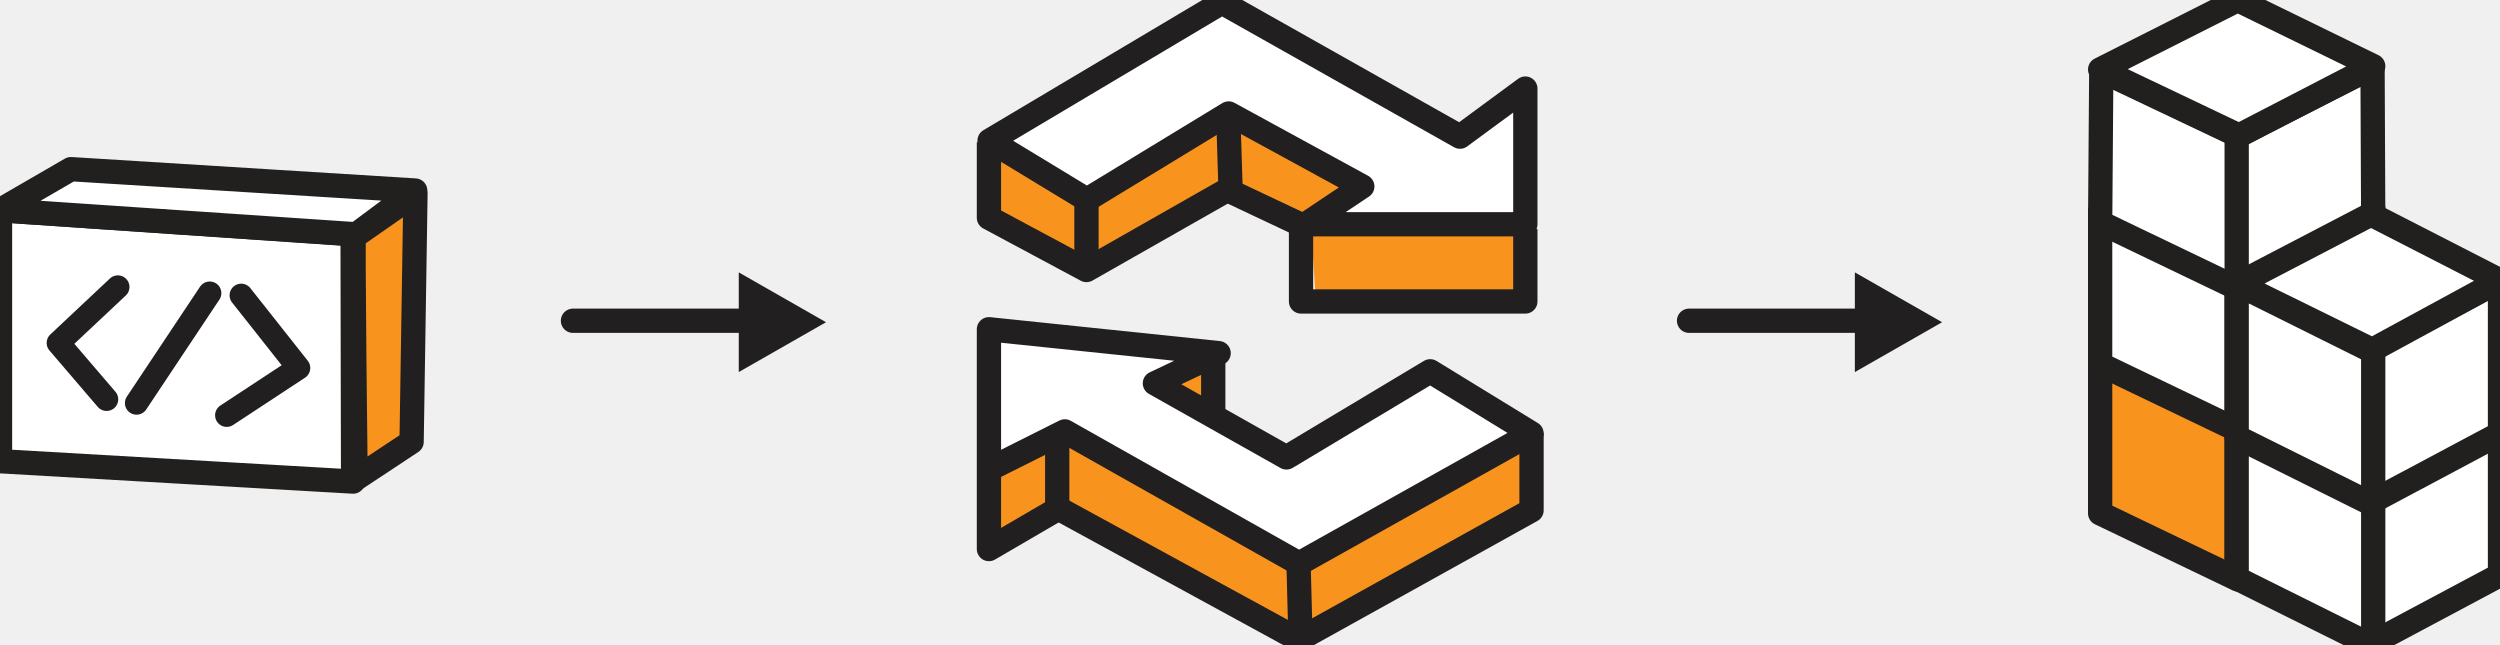
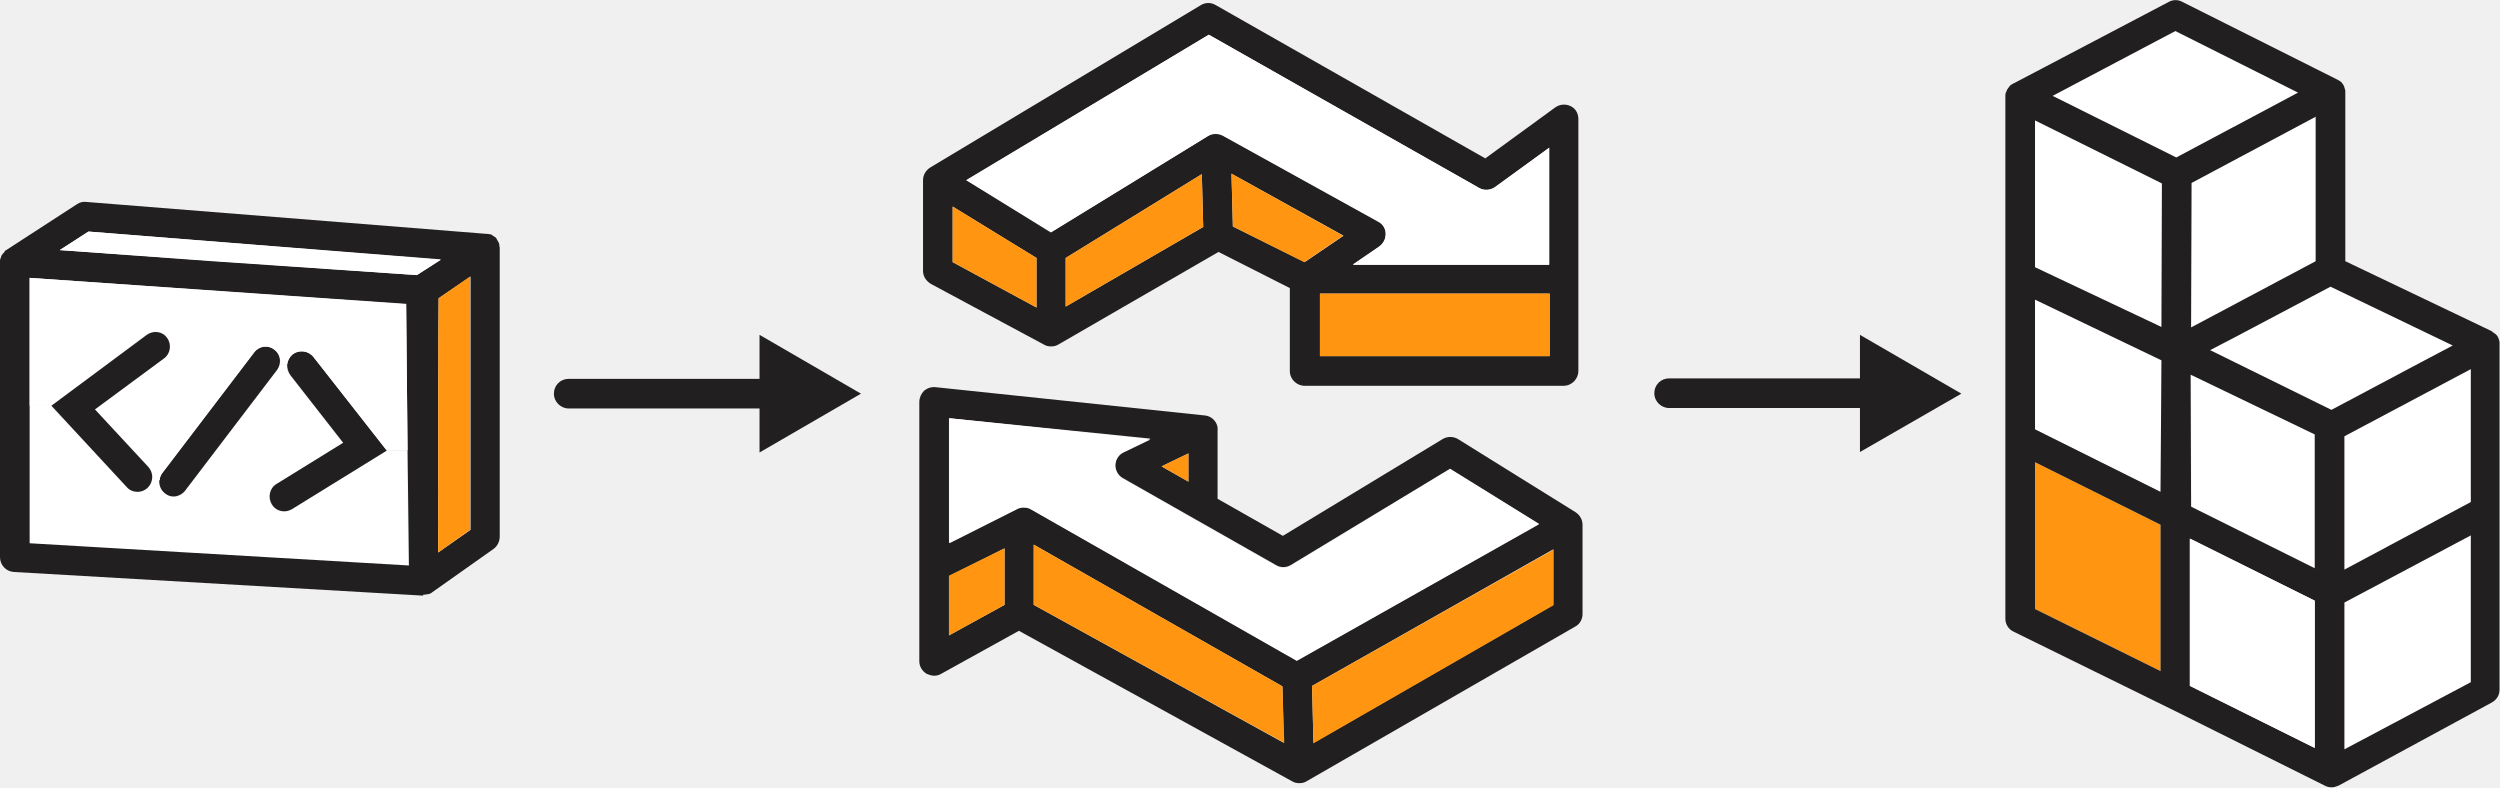
- <svg xmlns="http://www.w3.org/2000/svg" version="1.1" id="Layer_1" x="0px" y="0px" width="225px" height="58px" viewBox="0 0 225 58" enable-background="new 0 0 225 58" xml:space="preserve">
+ <svg xmlns="http://www.w3.org/2000/svg" version="1.1" id="Layer_1" x="0px" y="0px" viewBox="0 0 539.8 170" style="enable-background:new 0 0 539.8 170;" xml:space="preserve">
+   <style type="text/css">
+ 	.st0{fill:#FF9510;}
+ 	.st1{fill:#FFFFFF;}
+ 	.st2{fill:#211F1F;}
+ </style>
  <g>
-     <g>
+     <g id="XMLID_6_">
      <g>
-         <polygon fill="#F8941D" points="88.565,42.735 88.565,49.414 94.806,46.075 116.94,57.779 137.719,45.831 137.719,39.006      109.397,44.367 109.433,32.306    " />
-         <polygon fill="#F8941D" points="118.452,27.564 137.719,27.564 137.719,20.229 115.601,13.261 110.65,10.962 97.623,17.975      89.443,12.659 89.443,19.598 98.574,23.962 110.855,16.726 118.027,20.797    " />
+         <polygon class="st0" points="439.4,99.8 466.5,113.3 466.5,144.9 439.4,131.5    " />
+         <polygon class="st1" points="466.7,77.8 466.5,106.2 439.4,92.7 439.4,64.7    " />
+         <polygon class="st1" points="533.5,79.7 533.5,108.4 506.2,122.9 506.2,94.2    " />
+         <path class="st2" d="M285,63.4v13.5h49.6V63.4H285z M265.9,37.5l0.3,11.4l15.5,7.7l8.4-5.7L265.9,37.5z M230.1,66.2L259.8,49     l-0.3-11.4l-29.4,18.1V66.2z M263.1,54.4l-34.6,20c-0.5,0.3-1,0.4-1.6,0.4c-0.5,0-1-0.1-1.5-0.4L201,61.3c-1-0.6-1.7-1.6-1.7-2.8     V38.9c0,0,0,0,0,0c0-1.1,0.6-2.1,1.5-2.7l58.5-35.1c1-0.6,2.2-0.6,3.2,0l58.2,33.1l15.1-11c1-0.7,2.2-0.8,3.3-0.3     s1.7,1.6,1.7,2.8v34.6v19.8c0,1.7-1.4,3.2-3.2,3.2h-55.9c-1.7,0-3.2-1.4-3.2-3.2V62.2L263.1,54.4z M226.9,50.2l33.9-20.8     c1-0.6,2.2-0.6,3.2-0.1l33.6,18.6c1,0.5,1.6,1.5,1.6,2.6c0.1,1.1-0.5,2.1-1.4,2.8l-5.7,3.9h42.4V31.9l-11.7,8.5     c-1,0.7-2.4,0.8-3.4,0.2L261,7.5l-52.4,31.4L226.9,50.2z M223.8,55.7l-18.1-11.1v12l18.1,9.8V55.7z" />
+         <polygon class="st0" points="266.2,48.9 265.9,37.5 290,50.9 281.6,56.6    " />
+         <path class="st1" d="M34.4,103.7c-0.1,1.1,0.3,2.2,1.2,2.9c0.6,0.4,1.3,0.7,1.9,0.7c1,0,1.9-0.4,2.5-1.3l19.8-26     c0.3-0.4,0.5-0.9,0.6-1.4l1.5,0.2c-0.1,0.8,0.1,1.6,0.7,2.3l11.4,14.6l-14.4,8.9c-1.5,0.9-2,2.9-1,4.4c0.6,1,1.6,1.5,2.7,1.5     c0.6,0,1.1-0.1,1.7-0.5l20.4-12.6l4.5,0l0.2,24.9l-81.9-4.8V87.6h4.7l16.4,17.5c0.6,0.7,1.5,1,2.3,1c0.8,0,1.6-0.3,2.2-0.9     c0.5-0.5,0.8-1.1,0.9-1.7L34.4,103.7z" />
+         <path class="st2" d="M283.3,148.1l0.3,12.3l51.8-29.8v-12L283.3,148.1z M276.9,148.2l-53.7-30.6v13l54,29.8L276.9,148.2z      M204.9,137.2l12-6.6v-12.2l-12,6V137.2z M204.9,90.3v26.9l14.7-7.4c0.4-0.2,0.9-0.3,1.4-0.3c0.5,0,1.1,0.1,1.6,0.4l57.4,32.7     l52.3-29.5l-19.2-11.9L278.7,122c-1,0.6-2.2,0.6-3.2,0l-33.1-18.8c-1-0.6-1.6-1.7-1.6-2.9c0-1.2,0.7-2.2,1.8-2.8l5.8-2.8     L204.9,90.3z M260.1,89.7c1.4,0.1,2.6,1.2,2.8,2.6c0,0.2,0,0.4,0,0.6h0v14.8l14.1,8l34.5-20.9c1-0.6,2.3-0.6,3.3,0l25.4,15.8     c0.9,0.6,1.5,1.6,1.5,2.7h0v19.3c0,1.1-0.6,2.2-1.6,2.7l-58,33.4c-0.5,0.3-1,0.4-1.6,0.4c-0.5,0-1-0.1-1.5-0.4l-59-32.5     l-16.8,9.3c-0.5,0.3-1,0.4-1.5,0.4c-0.6,0-1.1-0.2-1.6-0.4c-1-0.6-1.6-1.6-1.6-2.7v-20.2V86.8c0-0.9,0.4-1.8,1-2.4     c0.7-0.6,1.6-0.9,2.5-0.8L260.1,89.7z M256.6,104v-6.1l-5.8,2.8L256.6,104z" />
+         <path class="st2" d="M94.7,64.4c-0.1,6.5-0.1,33.7-0.1,54.9l7-4.9V59.7L94.7,64.4z M91.2,128.6L3,123.5c-1.7-0.1-3-1.5-3-3.2     V56.6c0,0,0-0.1,0-0.1c0-0.1,0-0.1,0-0.2c0-0.3,0.1-0.5,0.2-0.7c0,0,0-0.1,0-0.1c0.1-0.3,0.2-0.5,0.4-0.7c0,0,0.1-0.1,0.1-0.1     c0.1-0.1,0.1-0.2,0.2-0.2C1.1,54.1,1.2,54,1.4,54c0,0,0,0,0.1-0.1l15.1-9.8c0.6-0.4,1.3-0.6,2-0.5l86.5,6.9c0.1,0,0.1,0,0.2,0     c0.2,0,0.4,0.1,0.6,0.1c0.1,0,0.2,0.1,0.3,0.1c0,0,0.1,0,0.1,0.1c0.1,0.1,0.2,0.2,0.3,0.2c0.1,0.1,0.2,0.1,0.3,0.2     c0.2,0.1,0.3,0.3,0.4,0.5c0,0.1,0.1,0.1,0.1,0.2c0.2,0.3,0.3,0.5,0.4,0.8c0,0,0,0,0,0c0,0.1,0,0.2,0,0.2c0,0.2,0.1,0.4,0.1,0.6     v62.4c0,1-0.5,2-1.3,2.6l-13.3,9.4c0,0,0,0,0,0c-0.2,0.2-0.5,0.3-0.8,0.4c0,0-0.1,0-0.2,0c-0.3,0.1-0.6,0.1-0.9,0.1     C91.4,128.6,91.3,128.6,91.2,128.6z M87.7,65.6L6.4,60v27.6v29.7l81.9,4.8L88,97.2L87.7,65.6z M90,59.4l5.2-3.4l-76.1-6l-6.2,4     l32.9,2.3L90,59.4z" />
+         <polygon class="st0" points="259.8,49 230.1,66.2 230.1,55.7 259.5,37.6    " />
+         <path class="st2" d="M74.1,95.6L62.7,81c-0.5-0.7-0.7-1.5-0.7-2.3c0.1-0.8,0.5-1.6,1.2-2.2c1.4-1.1,3.4-0.8,4.5,0.6l15.8,20.2     l-20.4,12.6c-0.5,0.3-1.1,0.5-1.7,0.5c-1.1,0-2.1-0.5-2.7-1.5c-0.9-1.5-0.5-3.5,1-4.4L74.1,95.6z" />
+         <path class="st2" d="M164,97.7v-9.5h-41.2c-1.7,0-3.2-1.4-3.2-3.2c0-1.8,1.4-3.2,3.2-3.2H164v-9.5L185.9,85L164,97.7z" />
+         <path class="st2" d="M35,102.1l19.8-26c1.1-1.4,3-1.7,4.4-0.6c1,0.7,1.4,1.9,1.2,3c-0.1,0.5-0.3,1-0.6,1.4l-19.8,26     c-0.6,0.8-1.6,1.3-2.5,1.3c-0.7,0-1.3-0.2-1.9-0.7c-0.9-0.7-1.3-1.8-1.2-2.9C34.5,103.1,34.7,102.6,35,102.1z" />
+         <polygon class="st1" points="473.1,70.7 473.2,39.5 500,25.2 500,56.4 493.7,59.7    " />
+         <path class="st1" d="M6.4,87.6V60l81.3,5.7L88,97.2l-4.5,0L67.7,77.1c-1.1-1.4-3.1-1.6-4.5-0.6c-0.7,0.6-1.1,1.3-1.2,2.2     l-1.5-0.2c0.2-1.1-0.3-2.3-1.2-3c-1.4-1.1-3.4-0.8-4.4,0.6l-19.8,26c-0.4,0.5-0.6,1-0.6,1.6l-1.6-0.1c0.2-1,0-2-0.8-2.8     L20.5,88.4l14.9-11.1c1.4-1,1.7-3,0.7-4.4c-1-1.4-3-1.7-4.4-0.7L11.1,87.6H6.4z" />
+         <polygon class="st0" points="283.6,160.5 283.3,148.1 335.4,118.7 335.4,130.7    " />
+         <polygon class="st1" points="482.4,72.9 503.2,61.9 529.6,74.6 522.6,78.3 503.4,88.5 477.3,75.6    " />
+         <polygon class="st1" points="439.4,25.9 466.8,39.6 466.7,70.6 439.4,57.7    " />
+         <polygon class="st0" points="204.9,137.2 204.9,124.3 216.9,118.4 216.9,130.6    " />
+         <path class="st1" d="M260.9,29.3l-33.9,20.8l-18.3-11.2L261,7.5l58.4,33.1c1.1,0.6,2.4,0.5,3.4-0.2l11.7-8.5v25.2h-42.4l5.7-3.9     c0.9-0.6,1.4-1.7,1.4-2.8c0-1.1-0.7-2.1-1.6-2.6l-33.6-18.6C263.1,28.7,261.8,28.7,260.9,29.3z" />
+         <polygon class="st1" points="19.1,50 95.2,56.1 90,59.4 45.8,56.4 12.9,54    " />
+         <polygon class="st1" points="473.1,80.9 499.8,93.8 499.8,122.6 473.2,109.4    " />
+         <path class="st1" d="M219.7,109.9l-14.7,7.4V90.3l43.4,4.6l-5.8,2.8c-1.1,0.5-1.7,1.6-1.8,2.8c0,1.2,0.6,2.3,1.6,2.9l33.1,18.8     c1,0.6,2.2,0.6,3.2,0l34.4-20.9l19.2,11.9l-52.3,29.5L222.6,110c-0.5-0.3-1-0.4-1.6-0.4C220.6,109.6,220.1,109.7,219.7,109.9z" />
+         <polygon class="st1" points="533.5,115.6 533.5,147.3 506.2,161.8 506.2,130.1    " />
+         <path class="st2" d="M11.1,87.6l20.6-15.3c1.4-1,3.4-0.8,4.4,0.7c1,1.4,0.7,3.4-0.7,4.4L20.5,88.4l11.5,12.4     c0.7,0.8,1,1.8,0.8,2.8c-0.1,0.6-0.4,1.2-0.9,1.7c-0.6,0.6-1.4,0.9-2.2,0.9c-0.8,0-1.7-0.3-2.3-1L11.1,87.6z" />
+         <polygon class="st0" points="205.7,44.6 223.8,55.7 223.8,66.4 205.7,56.6    " />
+         <polygon class="st0" points="256.6,97.9 256.6,104 250.8,100.7    " />
+         <polygon class="st1" points="443.2,20.7 469.7,6.7 496.2,20 469.9,34    " />
+         <path class="st2" d="M466.8,39.6l-27.4-13.6v31.7l27.3,12.9L466.8,39.6z M439.4,131.5l27.1,13.4v-31.6l-27.1-13.5V131.5z      M466.5,106.2l0.2-28.4l-27.3-13.1v28L466.5,106.2z M443.2,20.7L469.9,34l26.3-14L469.7,6.7L443.2,20.7z M502.1,169.7l-32.5-16.2     l-34.8-17.1c-1.1-0.5-1.8-1.6-1.8-2.8V95.7v-1v-35V20.8c0-0.3,0-0.6,0.1-0.8c0-0.1,0.1-0.1,0.1-0.2c0.1-0.2,0.1-0.4,0.3-0.6     c0-0.1,0.1-0.2,0.2-0.3c0.1-0.1,0.2-0.3,0.3-0.4c0.1-0.1,0.2-0.2,0.3-0.2c0.1-0.1,0.2-0.2,0.3-0.2c0,0,0.1,0,0.1-0.1     c0,0,0,0,0.1,0l33.5-17.6c0.9-0.5,2-0.5,2.9,0l33.5,16.8c0,0,0.1,0,0.1,0.1c0,0,0.1,0,0.1,0c0.1,0.1,0.2,0.1,0.3,0.2     c0.1,0.1,0.2,0.1,0.3,0.2c0.1,0.1,0.2,0.2,0.3,0.4c0.1,0.1,0.2,0.2,0.2,0.3c0.1,0.1,0.2,0.3,0.2,0.5c0,0.1,0.1,0.2,0.1,0.3     c0.1,0.2,0.1,0.4,0.1,0.6c0,0.1,0,0.2,0,0.2v0c0,0,0,0,0,0v36.4L538,71.5c0,0,0.1,0.1,0.1,0.1c0,0,0.1,0,0.1,0.1     c0.1,0.1,0.2,0.1,0.3,0.2c0.1,0.1,0.2,0.1,0.3,0.2c0.1,0.1,0.2,0.2,0.3,0.3c0.1,0.1,0.2,0.2,0.2,0.3c0.1,0.1,0.1,0.3,0.2,0.4     c0,0.1,0.1,0.2,0.1,0.3c0,0.2,0.1,0.3,0.1,0.5c0,0.1,0,0.2,0,0.3c0,0,0,0,0,0c0,0,0,0,0,0v35.9v2.9v35.9c0,1.2-0.6,2.2-1.7,2.8     L505,169.6c-0.5,0.2-1,0.4-1.5,0.4C503,170,502.5,169.9,502.1,169.7z M499.8,129.7l-27-13.4v31.8l27,13.4V129.7z M473.1,70.7     l20.7-11l6.2-3.3V25.2l-26.8,14.3L473.1,70.7z M503.2,61.9l-20.8,11l-5.2,2.7l26.2,12.9l19.2-10.2l7-3.7L503.2,61.9z M499.8,93.8     l-26.8-12.9l0.1,28.5l26.7,13.3V93.8z M533.5,147.3v-31.7l-27.3,14.5v31.7L533.5,147.3z M533.5,108.4V79.7l-27.3,14.5v28.8     L533.5,108.4z" />
+         <rect x="285" y="63.4" class="st0" width="49.6" height="13.5" />
+         <path class="st2" d="M401.6,72.3L423.5,85l-21.9,12.6v-9.5h-41.2c-1.7,0-3.2-1.4-3.2-3.2c0-1.8,1.4-3.2,3.2-3.2h41.2V72.3z" />
+         <polygon class="st0" points="223.2,130.6 223.2,117.6 276.9,148.2 277.3,160.4    " />
+         <polygon class="st1" points="499.8,161.5 472.9,148.1 472.9,116.3 499.8,129.7    " />
+         <path class="st0" d="M94.6,119.3c0-21.2,0-48.4,0.1-54.9l6.8-4.7v54.7L94.6,119.3z" />
      </g>
      <g>
-         <polygon fill="#FFFFFF" stroke="#211F1F" stroke-width="2.186" stroke-linejoin="round" stroke-miterlimit="10" points="     122.606,16.78 117.507,20.182 137.28,20.182 137.28,7.972 131.4,12.298 109.975,0.221 89.062,12.659 97.821,17.975      110.578,10.213    " />
-         <polyline fill="none" stroke="#211F1F" stroke-width="2.186" stroke-linejoin="round" stroke-miterlimit="10" points="     110.541,10.294 110.746,16.928 97.781,24.301 89.005,19.598 89.005,12.798    " />
-         <line fill="none" stroke="#211F1F" stroke-width="2.186" stroke-linejoin="round" stroke-miterlimit="10" x1="97.782" y1="18.01" x2="97.782" y2="24.09" />
-         <polyline fill="none" stroke="#211F1F" stroke-width="2.186" stroke-linejoin="round" stroke-miterlimit="10" points="     110.43,17.087 117.092,20.229 117.092,27.131 137.28,27.131 137.28,20.615    " />
-       </g>
-       <g>
-         <polygon fill="#FFFFFF" stroke="#211F1F" stroke-width="2.186" stroke-linejoin="round" stroke-miterlimit="10" points="     89.005,29.632 89.005,42.249 95.834,38.825 116.916,50.721 137.837,39.006 128.719,33.417 115.782,41.168 103.941,34.499      109.677,31.784    " />
-         <polyline fill="none" stroke="#211F1F" stroke-width="2.186" stroke-linejoin="round" stroke-miterlimit="10" points="     89.005,42.332 89.005,49.414 95.149,45.831 95.149,39.726    " />
-         <polyline fill="none" stroke="#211F1F" stroke-width="2.186" stroke-linejoin="round" stroke-miterlimit="10" points="     95.379,45.831 117.051,57.66 116.869,50.721    " />
-         <polyline fill="none" stroke="#211F1F" stroke-width="2.186" stroke-linejoin="round" stroke-miterlimit="10" points="     116.716,57.66 137.838,45.929 137.838,38.953    " />
-         <line fill="none" stroke="#211F1F" stroke-width="2.186" stroke-linejoin="round" stroke-miterlimit="10" x1="109.192" y1="31.908" x2="109.192" y2="37.989" />
-       </g>
-     </g>
-     <g>
-       <line fill="#F8941D" x1="51.568" y1="29.302" x2="74.389" y2="29.302" />
-       <g>
-         <line fill="none" stroke="#211F1F" stroke-width="2.186" stroke-linecap="round" stroke-linejoin="round" x1="51.568" y1="28.868" x2="67.367" y2="28.868" />
-         <g>
-           <polygon fill="#211F1F" points="66.489,33.486 74.341,29 66.489,24.514     " />
-         </g>
-       </g>
-     </g>
-     <g>
-       <line fill="#F8941D" x1="152.015" y1="29.302" x2="174.836" y2="29.302" />
-       <g>
-         <line fill="none" stroke="#211F1F" stroke-width="2.186" stroke-linecap="round" stroke-linejoin="round" x1="152.015" y1="28.868" x2="167.813" y2="28.868" />
-         <g>
-           <polygon fill="#211F1F" points="166.937,33.486 174.788,29 166.937,24.514     " />
-         </g>
-       </g>
-     </g>
-     <g>
-       <g>
-         <g>
-           <polygon fill="#F8941D" stroke="#211F1F" stroke-width="2.186" stroke-linejoin="round" stroke-miterlimit="10" points="      201.413,52.151 189.013,46.198 189.013,32.428 201.413,38.381 213.589,32.128 213.589,45.898     " />
-           <polygon fill="#F8941D" stroke="#211F1F" stroke-width="2.186" stroke-linejoin="round" stroke-miterlimit="10" points="      201.505,38.381 189.401,32.428 201.393,26.176 213.385,32.128     " />
-           <line fill="#F8941D" stroke="#211F1F" stroke-width="2.186" stroke-linejoin="round" stroke-miterlimit="10" x1="201.301" y1="51.887" x2="201.301" y2="37.989" />
-         </g>
-       </g>
-       <g>
-         <g>
-           <polygon fill="#FFFFFF" stroke="#221F1F" stroke-width="2.186" stroke-linejoin="round" stroke-miterlimit="10" points="      213.263,58 201.301,52.047 201.301,38.278 213.263,44.23 225,37.979 225,51.747     " />
-           <polygon fill="#FFFFFF" stroke="#221F1F" stroke-width="2.186" stroke-linejoin="round" stroke-miterlimit="10" points="      213.497,44.23 201.393,38.278 213.385,32.025 225,37.791     " />
-           <line fill="#FFFFFF" stroke="#221F1F" stroke-width="2.186" stroke-linejoin="round" stroke-miterlimit="10" x1="213.589" y1="57.967" x2="213.589" y2="44.069" />
-         </g>
-       </g>
-       <g>
-         <g>
-           <polygon fill="#FFFFFF" stroke="#221F1F" stroke-width="2.186" stroke-linejoin="round" stroke-miterlimit="10" points="      201.413,38.736 189.013,32.783 189.013,19.014 201.413,24.967 213.589,18.714 213.589,32.483     " />
-           <polygon fill="#FFFFFF" stroke="#221F1F" stroke-width="2.186" stroke-linejoin="round" stroke-miterlimit="10" points="      201.505,24.967 189.401,19.014 201.393,12.761 213.385,18.714     " />
-           <line fill="#FFFFFF" stroke="#221F1F" stroke-width="2.186" stroke-linejoin="round" stroke-miterlimit="10" x1="201.301" y1="38.857" x2="201.301" y2="24.959" />
-         </g>
-       </g>
-       <g>
-         <g>
-           <polygon fill="#FFFFFF" stroke="#221F1F" stroke-width="2.186" stroke-linejoin="round" stroke-miterlimit="10" points="      201.413,25.975 189.013,20.021 189.115,6.367 201.413,12.205 213.529,6.052 213.589,19.722     " />
-           <polygon fill="#FFFFFF" stroke="#221F1F" stroke-width="2.186" stroke-linejoin="round" stroke-miterlimit="10" points="      201.505,12.205 189.013,6.251 201.393,0 213.589,5.953     " />
-           <line fill="#FFFFFF" stroke="#221F1F" stroke-width="2.186" stroke-linejoin="round" stroke-miterlimit="10" x1="201.301" y1="25.827" x2="201.301" y2="11.929" />
-         </g>
-       </g>
-       <g>
-         <g>
-           <polygon fill="#FFFFFF" stroke="#221F1F" stroke-width="2.186" stroke-linejoin="round" stroke-miterlimit="10" points="      213.263,45.266 201.301,39.313 201.301,25.544 213.263,31.496 225,25.244 225,39.014     " />
-           <polygon fill="#FFFFFF" stroke="#221F1F" stroke-width="2.186" stroke-linejoin="round" stroke-miterlimit="10" points="      213.497,31.496 201.393,25.544 213.385,19.292 225,25.244     " />
-           <line fill="#FFFFFF" stroke="#221F1F" stroke-width="2.186" stroke-linejoin="round" stroke-miterlimit="10" x1="213.589" y1="44.938" x2="213.589" y2="31.908" />
-         </g>
-       </g>
-     </g>
-     <g>
-       <path fill="#F8941D" stroke="#211F1F" stroke-width="2.186" stroke-linejoin="round" stroke-miterlimit="10" d="M31.852,21.309    c-0.119-0.502,0.152,21.792,0.152,21.792l5.04-3.334l0.347-22.32L31.852,21.309z" />
-       <polygon fill="#FFFFFF" stroke="#221F1F" stroke-width="2.186" stroke-linejoin="round" stroke-miterlimit="10" points="    31.734,21.088 0,18.919 0,41.508 31.778,43.342   " />
-       <polygon fill="#FFFFFF" stroke="#221F1F" stroke-width="2.186" stroke-linejoin="round" stroke-miterlimit="10" points="    0,18.919 32.072,21.088 37.367,17.148 6.381,15.224   " />
-       <g>
-         <polyline fill="none" stroke="#211F1F" stroke-width="2.093" stroke-linecap="round" stroke-linejoin="round" stroke-miterlimit="10" points="     10.607,25.829 5.246,30.864 9.595,35.94    " />
-         <polyline fill="none" stroke="#211F1F" stroke-width="2.093" stroke-linecap="round" stroke-linejoin="round" stroke-miterlimit="10" points="     21.708,26.577 26.878,33.118 20.405,37.375    " />
-         <line fill="none" stroke="#211F1F" stroke-width="2.093" stroke-linecap="round" stroke-linejoin="round" stroke-miterlimit="10" x1="12.288" y1="36.276" x2="18.876" y2="26.381" />
-       </g>
+ 		</g>
    </g>
  </g>
</svg>
